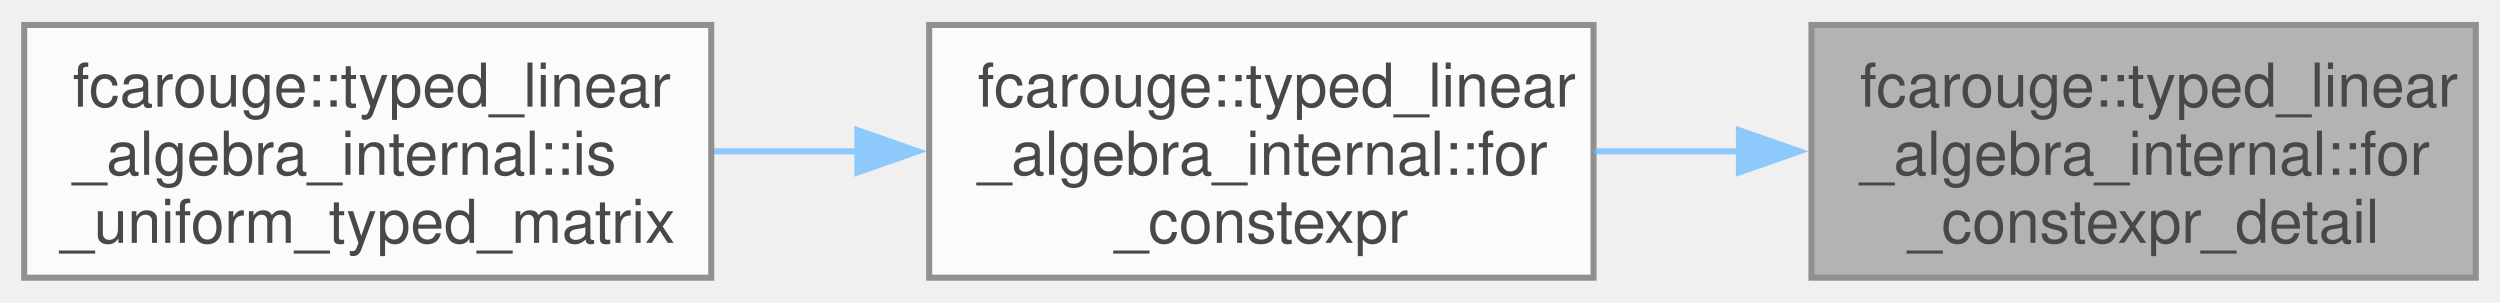
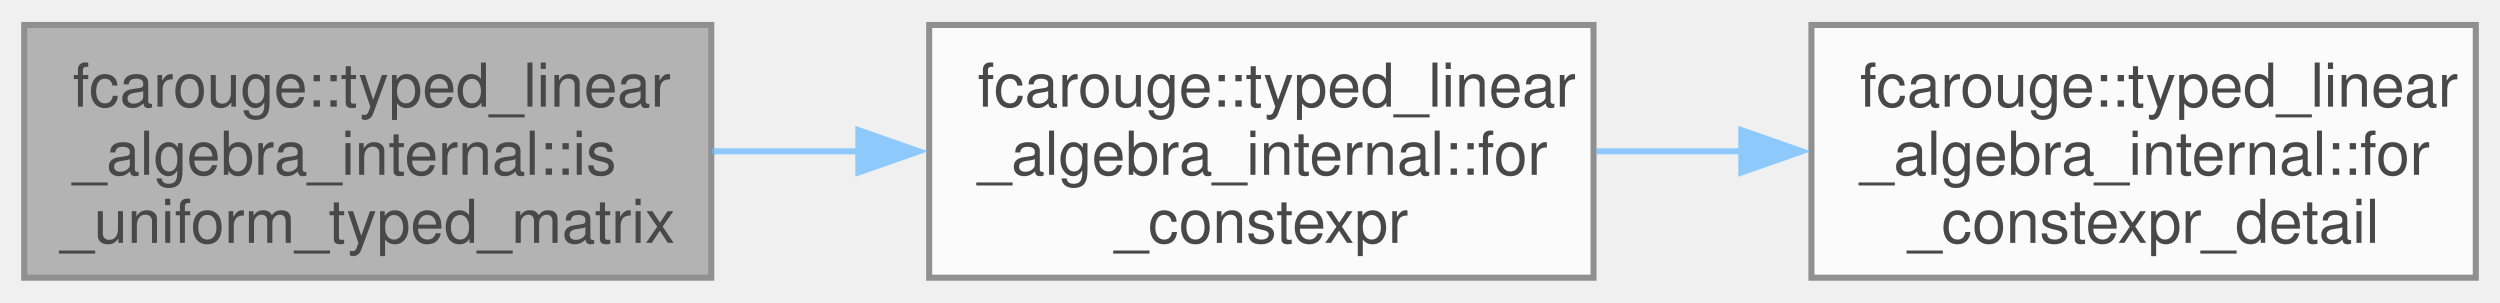
<svg xmlns="http://www.w3.org/2000/svg" xmlns:xlink="http://www.w3.org/1999/xlink" width="413pt" height="50pt" viewBox="0.00 0.00 413.00 49.75">
  <svg id="main" version="1.1" xml:space="preserve">
    <style type="text/css">
.node, .edge {opacity: 0.7;}
.node.selected, .edge.selected {opacity: 1;}
.edge:hover path { stroke: red; }
.edge:hover polygon { stroke: red; fill: red; }
</style>
    <svg id="graph" class="graph">
      <g id="graph0" class="graph" transform="scale(1 1) rotate(0) translate(4 45.75)">
        <g id="Node000001" class="node">
          <g id="a_Node000001">
            <a xlink:title=" ">
-               <polygon fill="#999999" stroke="#666666" points="405,-41.75 295.25,-41.75 295.25,0 405,0 405,-41.75" />
-               <text text-anchor="start" x="303.25" y="-28.25" font-family="Helvetica,sans-Serif" font-size="10.00">fcarouge::typed_linear</text>
-               <text text-anchor="start" x="303.25" y="-17" font-family="Helvetica,sans-Serif" font-size="10.00">_algebra_internal::for</text>
-               <text text-anchor="middle" x="350.12" y="-5.75" font-family="Helvetica,sans-Serif" font-size="10.00">_constexpr_detail</text>
+               <polygon fill="#999999" stroke="#666666" points="113.5,-41.75 0,-41.75 0,0 113.5,0 113.5,-41.75" />
+               <text text-anchor="start" x="8" y="-28.25" font-family="Helvetica,sans-Serif" font-size="10.00">fcarouge::typed_linear</text>
+               <text text-anchor="start" x="8" y="-17" font-family="Helvetica,sans-Serif" font-size="10.00">_algebra_internal::is</text>
+               <text text-anchor="middle" x="56.75" y="-5.75" font-family="Helvetica,sans-Serif" font-size="10.00">_uniform_typed_matrix</text>
            </a>
          </g>
        </g>
        <g id="Node000002" class="node">
          <g id="a_Node000002">
            <a xlink:href="namespacefcarouge_1_1typed__linear__algebra__internal.xhtml#abcda1ee8b10a813ac3a16d25343603c7" target="_top" xlink:title=" ">
              <polygon fill="white" stroke="#666666" points="259.25,-41.75 149.5,-41.75 149.5,0 259.25,0 259.25,-41.75" />
              <text text-anchor="start" x="157.5" y="-28.25" font-family="Helvetica,sans-Serif" font-size="10.00">fcarouge::typed_linear</text>
              <text text-anchor="start" x="157.5" y="-17" font-family="Helvetica,sans-Serif" font-size="10.00">_algebra_internal::for</text>
              <text text-anchor="middle" x="204.38" y="-5.75" font-family="Helvetica,sans-Serif" font-size="10.00">_constexpr</text>
            </a>
          </g>
        </g>
        <g id="edge1_Node000001_Node000002" class="edge">
          <g id="a_edge1_Node000001_Node000002">
            <a xlink:title=" ">
-               <path fill="none" stroke="#63b8ff" d="M283.47,-20.88C275.39,-20.88 267.2,-20.88 259.32,-20.88" />
-               <polygon fill="#63b8ff" stroke="#63b8ff" points="283.27,-24.38 293.27,-20.88 283.27,-17.38 283.27,-24.38" />
+               <path fill="none" stroke="#63b8ff" d="M113.64,-20.88C121.6,-20.88 129.84,-20.88 137.96,-20.88" />
+               <polygon fill="#63b8ff" stroke="#63b8ff" points="137.8,-24.38 147.8,-20.88 137.8,-17.38 137.8,-24.38" />
            </a>
          </g>
        </g>
        <g id="Node000003" class="node">
          <g id="a_Node000003">
-             <a xlink:href="namespacefcarouge_1_1typed__linear__algebra__internal.xhtml#aad13864d0883c126712b5ae65c15cb39" target="_top" xlink:title=" ">
-               <polygon fill="white" stroke="#666666" points="113.5,-41.75 0,-41.75 0,0 113.5,0 113.5,-41.75" />
-               <text text-anchor="start" x="8" y="-28.25" font-family="Helvetica,sans-Serif" font-size="10.00">fcarouge::typed_linear</text>
-               <text text-anchor="start" x="8" y="-17" font-family="Helvetica,sans-Serif" font-size="10.00">_algebra_internal::is</text>
-               <text text-anchor="middle" x="56.75" y="-5.75" font-family="Helvetica,sans-Serif" font-size="10.00">_uniform_typed_matrix</text>
+             <a xlink:href="namespacefcarouge_1_1typed__linear__algebra__internal.xhtml#aab4670c6313954d8840239709b688878" target="_top" xlink:title=" ">
+               <polygon fill="white" stroke="#666666" points="405,-41.75 295.25,-41.75 295.25,0 405,0 405,-41.75" />
+               <text text-anchor="start" x="303.25" y="-28.25" font-family="Helvetica,sans-Serif" font-size="10.00">fcarouge::typed_linear</text>
+               <text text-anchor="start" x="303.25" y="-17" font-family="Helvetica,sans-Serif" font-size="10.00">_algebra_internal::for</text>
+               <text text-anchor="middle" x="350.12" y="-5.75" font-family="Helvetica,sans-Serif" font-size="10.00">_constexpr_detail</text>
            </a>
          </g>
        </g>
        <g id="edge2_Node000002_Node000003" class="edge">
          <g id="a_edge2_Node000002_Node000003">
            <a xlink:title=" ">
-               <path fill="none" stroke="#63b8ff" d="M137.68,-20.88C129.76,-20.88 121.73,-20.88 113.97,-20.88" />
-               <polygon fill="#63b8ff" stroke="#63b8ff" points="137.64,-24.38 147.64,-20.88 137.64,-17.38 137.64,-24.38" />
+               <path fill="none" stroke="#63b8ff" d="M259.72,-20.88C267.61,-20.88 275.8,-20.88 283.88,-20.88" />
+               <polygon fill="#63b8ff" stroke="#63b8ff" points="283.67,-24.38 293.67,-20.88 283.67,-17.38 283.67,-24.38" />
            </a>
          </g>
        </g>
      </g>
    </svg>
  </svg>
  <style type="text/css">

[data-mouse-over-selected='false'] { opacity: 0.7; }
[data-mouse-over-selected='true']  { opacity: 1.0; }

</style>
</svg>
